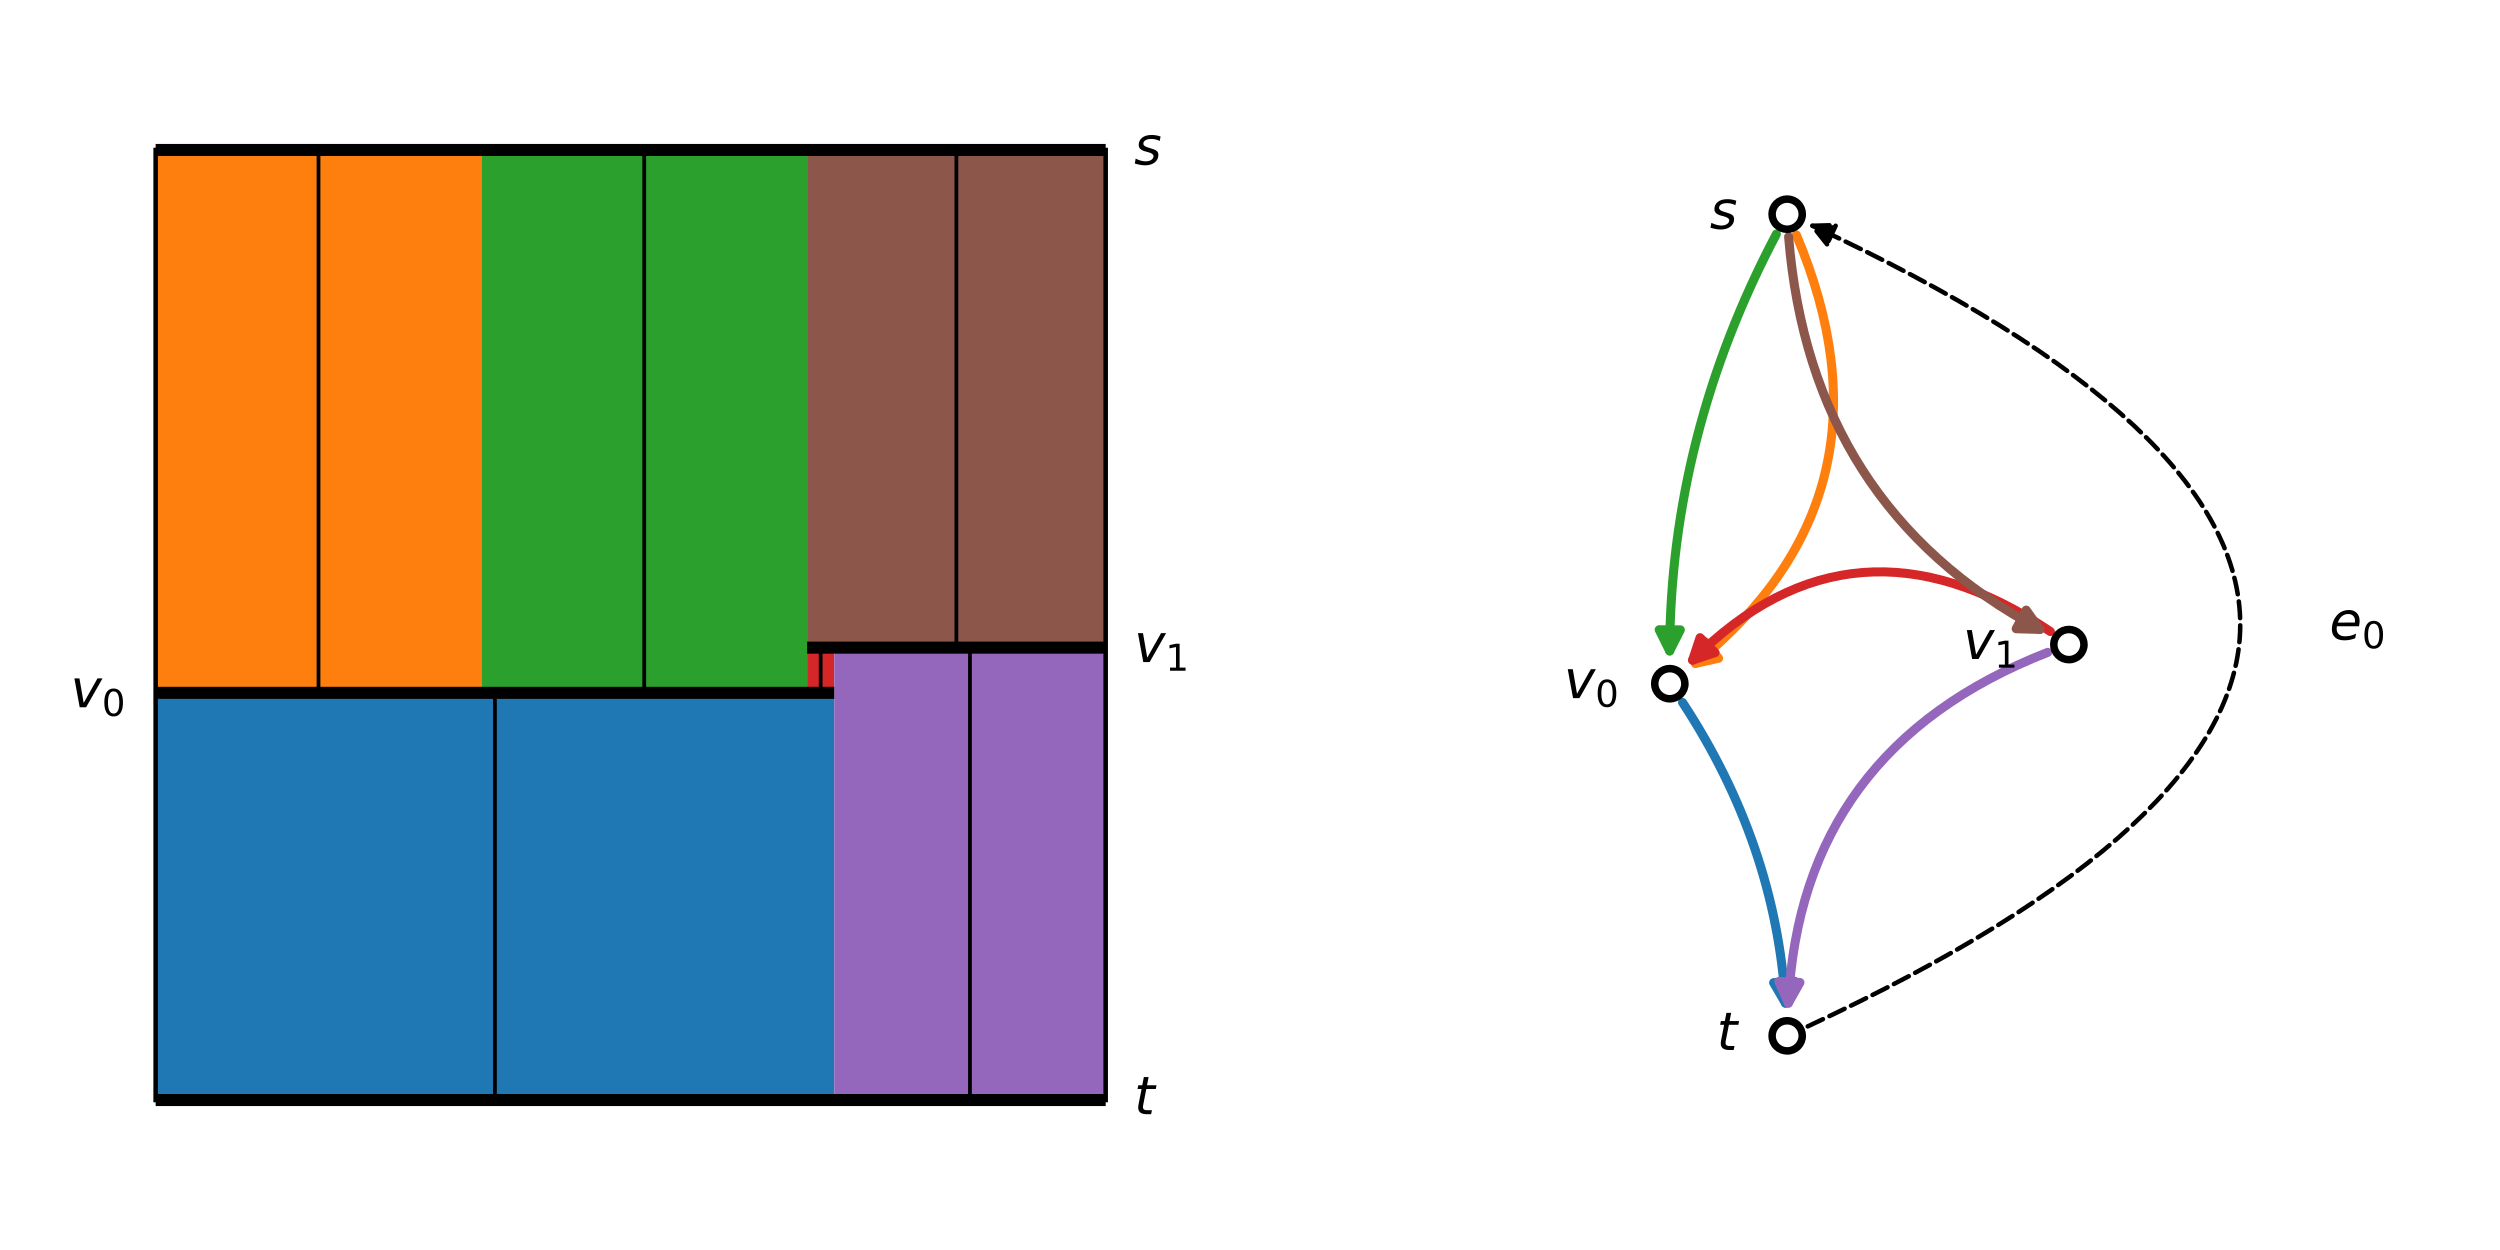
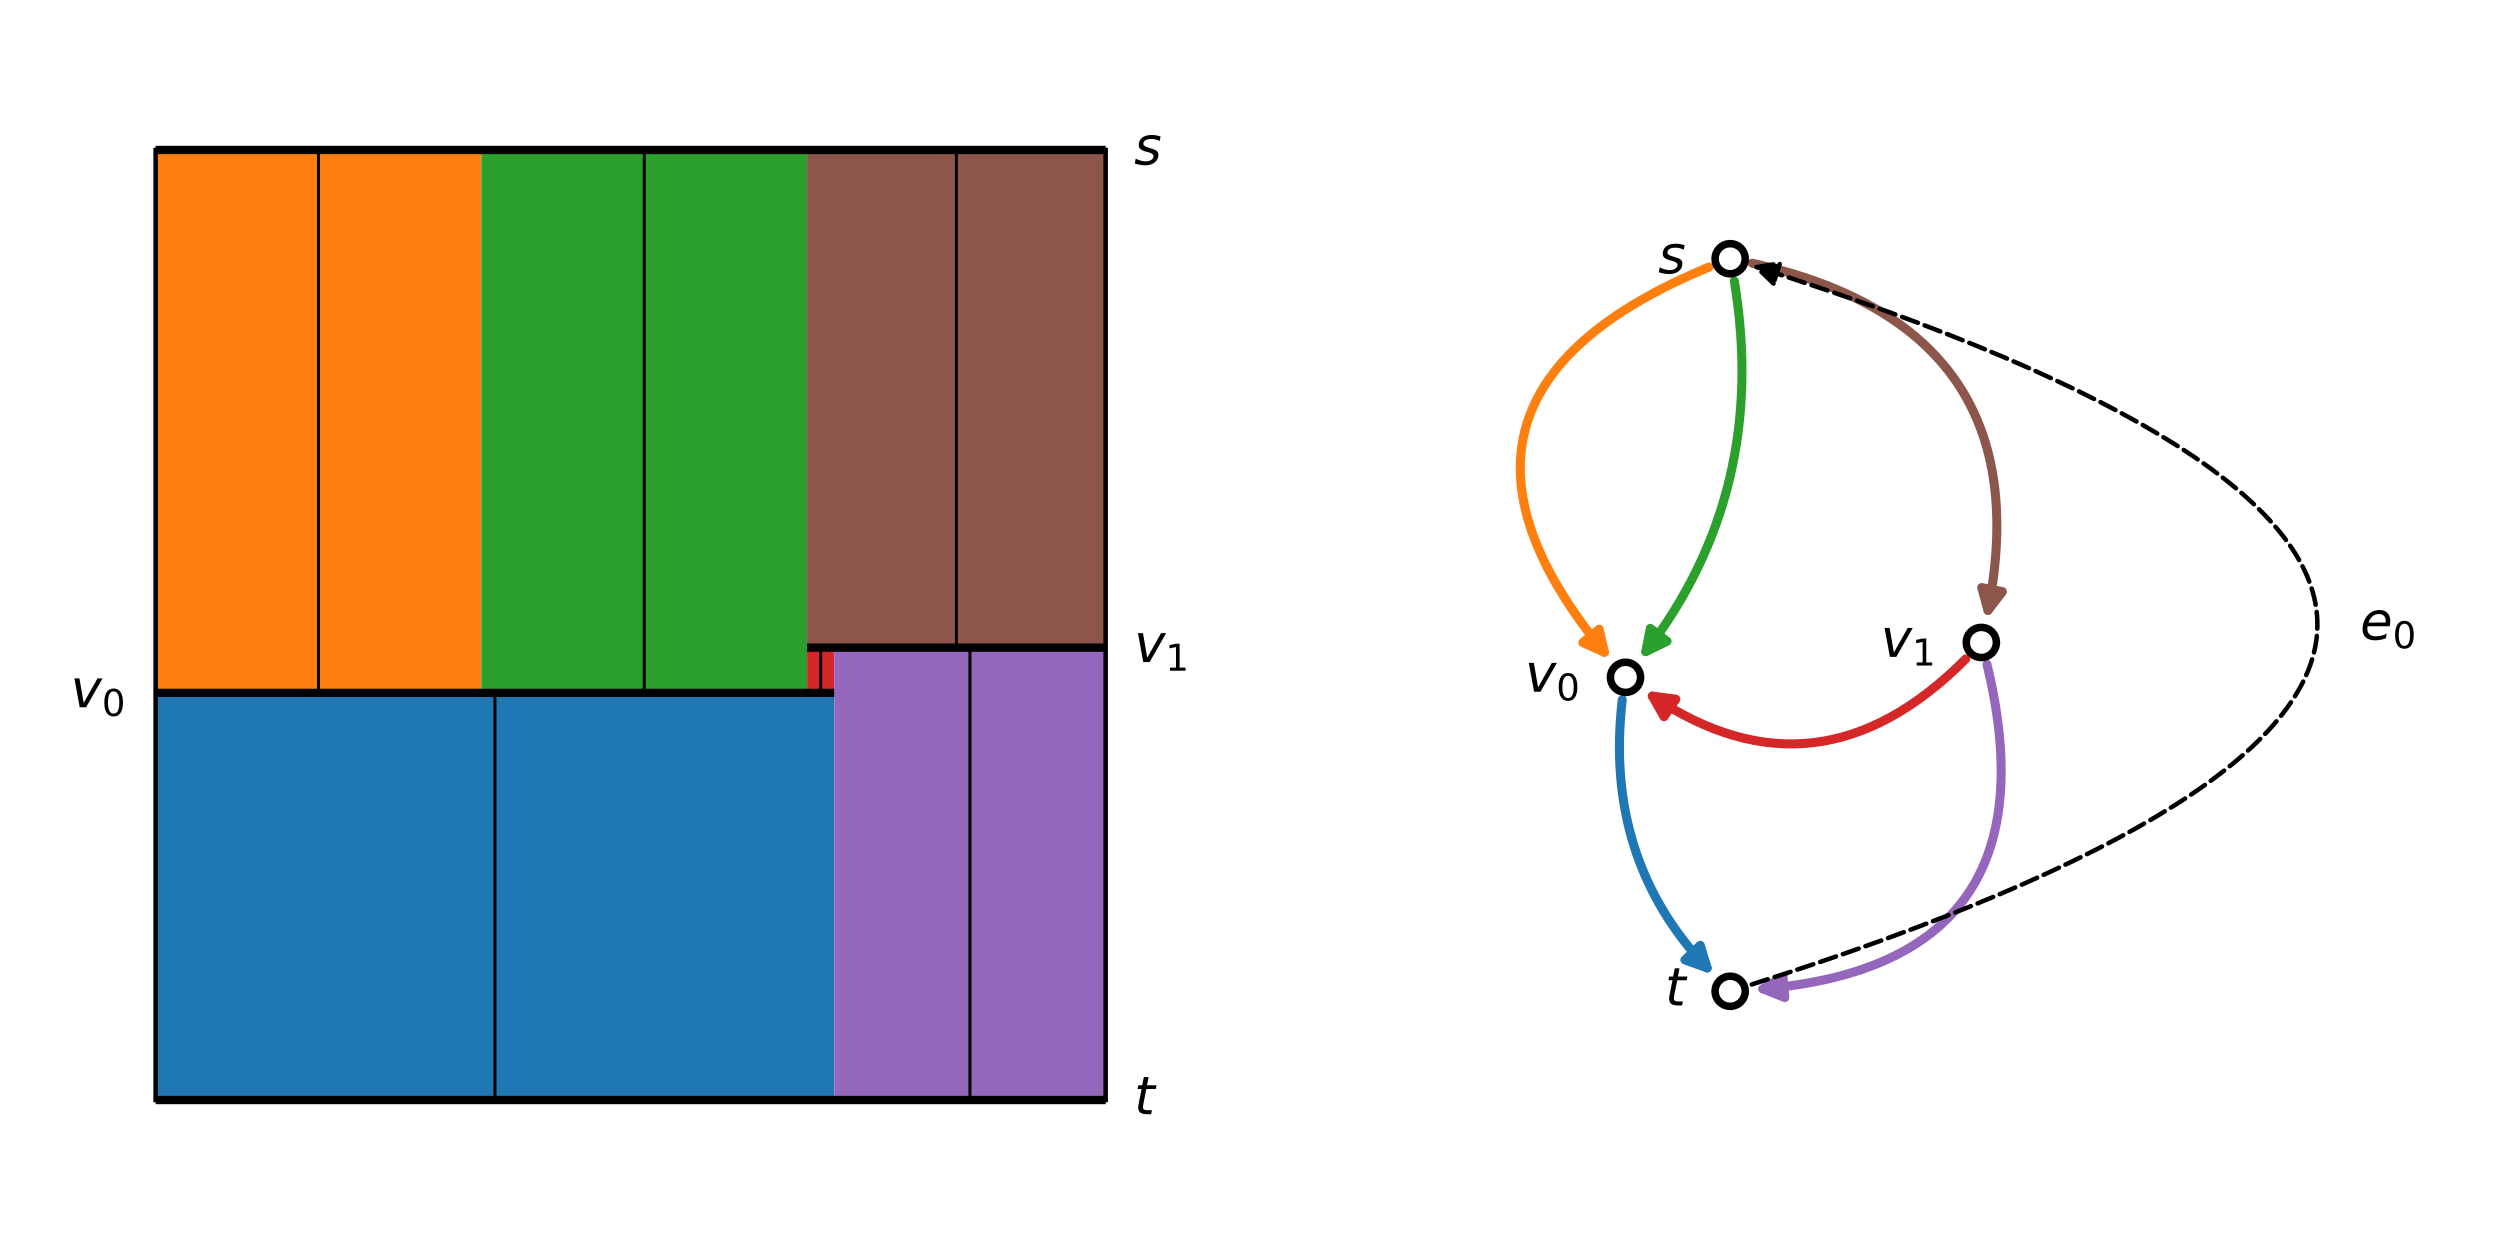
<svg xmlns="http://www.w3.org/2000/svg" xmlns:xlink="http://www.w3.org/1999/xlink" width="331.2pt" height="165.6pt" viewBox="0 0 331.2 165.6" version="1.1">
  <defs>
    <style type="text/css">*{stroke-linejoin: round; stroke-linecap: butt}</style>
  </defs>
  <g id="figure_1">
    <g id="patch_1">
      <path d="M 0 165.6  L 331.2 165.6  L 331.2 0  L 0 0  z " style="fill: #ffffff" />
    </g>
    <g id="axes_1">
      <g id="patch_2">
-         <path d="M 20.62 145.73  L 110.52 145.73  L 110.52 91.79  L 20.62 91.79  z " clip-path="url(#p1247060647)" style="fill: #1f77b4" />
+         <path d="M 20.62 145.73  L 110.52 145.73  L 110.52 91.79  L 20.62 91.79  z " clip-path="url(#p925bb8df21)" style="fill: #1f77b4" />
      </g>
      <g id="patch_3">
-         <path d="M 20.62 91.79  L 63.772 91.79  L 63.772 19.87  L 20.62 19.87  z " clip-path="url(#p1247060647)" style="fill: #ff7f0e" />
+         <path d="M 20.62 91.79  L 63.772 91.79  L 63.772 19.87  L 20.62 19.87  z " clip-path="url(#p925bb8df21)" style="fill: #ff7f0e" />
      </g>
      <g id="patch_4">
-         <path d="M 63.772 91.79  L 106.924 91.79  L 106.924 19.87  L 63.772 19.87  z " clip-path="url(#p1247060647)" style="fill: #2ca02c" />
+         <path d="M 63.772 91.79  L 106.924 91.79  L 106.924 19.87  L 63.772 19.87  z " clip-path="url(#p925bb8df21)" style="fill: #2ca02c" />
      </g>
      <g id="patch_5">
-         <path d="M 106.924 91.79  L 110.52 91.79  L 110.52 85.797  L 106.924 85.797  z " clip-path="url(#p1247060647)" style="fill: #d62728" />
+         <path d="M 106.924 91.79  L 110.52 91.79  L 110.52 85.797  L 106.924 85.797  z " clip-path="url(#p925bb8df21)" style="fill: #d62728" />
      </g>
      <g id="patch_6">
-         <path d="M 110.52 145.73  L 146.48 145.73  L 146.48 85.797  L 110.52 85.797  z " clip-path="url(#p1247060647)" style="fill: #9467bd" />
+         <path d="M 110.52 145.73  L 146.48 145.73  L 146.48 85.797  L 110.52 85.797  z " clip-path="url(#p925bb8df21)" style="fill: #9467bd" />
      </g>
      <g id="patch_7">
-         <path d="M 106.924 85.797  L 146.48 85.797  L 146.48 19.87  L 106.924 19.87  z " clip-path="url(#p1247060647)" style="fill: #8c564b" />
+         <path d="M 106.924 85.797  L 146.48 85.797  L 146.48 19.87  L 106.924 19.87  z " clip-path="url(#p925bb8df21)" style="fill: #8c564b" />
      </g>
      <g id="patch_8">
-         <path d="M 20.62 145.73  L 146.48 145.73  L 146.48 19.87  L 20.62 19.87  L 20.62 145.73  z " clip-path="url(#p1247060647)" style="fill: none; stroke: #000000; stroke-width: 0.6; stroke-linejoin: miter" />
+         <path d="M 20.62 145.73  L 146.48 145.73  L 146.48 19.87  L 20.62 19.87  L 20.62 145.73  z " clip-path="url(#p925bb8df21)" style="fill: none; stroke: #000000; stroke-width: 0.6; stroke-linejoin: miter" />
      </g>
      <g id="line2d_1">
-         <path d="M 65.57 145.73  L 65.57 91.79  " clip-path="url(#p1247060647)" style="fill: none; stroke: #000000; stroke-width: 0.5; stroke-linecap: square" />
+         <path d="M 65.57 145.73  L 65.57 91.79  " clip-path="url(#p925bb8df21)" style="fill: none; stroke: #000000; stroke-width: 0.4; stroke-linecap: square" />
      </g>
      <g id="line2d_2">
-         <path d="M 42.196 91.79  L 42.196 19.87  " clip-path="url(#p1247060647)" style="fill: none; stroke: #000000; stroke-width: 0.5; stroke-linecap: square" />
+         <path d="M 42.196 91.79  L 42.196 19.87  " clip-path="url(#p925bb8df21)" style="fill: none; stroke: #000000; stroke-width: 0.4; stroke-linecap: square" />
      </g>
      <g id="line2d_3">
-         <path d="M 85.348 91.79  L 85.348 19.87  " clip-path="url(#p1247060647)" style="fill: none; stroke: #000000; stroke-width: 0.5; stroke-linecap: square" />
+         <path d="M 85.348 91.79  L 85.348 19.87  " clip-path="url(#p925bb8df21)" style="fill: none; stroke: #000000; stroke-width: 0.4; stroke-linecap: square" />
      </g>
      <g id="line2d_4">
-         <path d="M 108.722 91.79  L 108.722 85.797  " clip-path="url(#p1247060647)" style="fill: none; stroke: #000000; stroke-width: 0.5; stroke-linecap: square" />
+         <path d="M 108.722 91.79  L 108.722 85.797  " clip-path="url(#p925bb8df21)" style="fill: none; stroke: #000000; stroke-width: 0.4; stroke-linecap: square" />
      </g>
      <g id="line2d_5">
-         <path d="M 128.5 145.73  L 128.5 85.797  " clip-path="url(#p1247060647)" style="fill: none; stroke: #000000; stroke-width: 0.5; stroke-linecap: square" />
+         <path d="M 128.5 145.73  L 128.5 85.797  " clip-path="url(#p925bb8df21)" style="fill: none; stroke: #000000; stroke-width: 0.4; stroke-linecap: square" />
      </g>
      <g id="line2d_6">
-         <path d="M 126.702 85.797  L 126.702 19.87  " clip-path="url(#p1247060647)" style="fill: none; stroke: #000000; stroke-width: 0.5; stroke-linecap: square" />
+         <path d="M 126.702 85.797  L 126.702 19.87  " clip-path="url(#p925bb8df21)" style="fill: none; stroke: #000000; stroke-width: 0.4; stroke-linecap: square" />
      </g>
      <g id="line2d_7">
-         <path d="M 20.62 145.73  L 146.48 145.73  " clip-path="url(#p1247060647)" style="fill: none; stroke: #000000; stroke-width: 1.6" />
+         <path d="M 20.62 145.73  L 146.48 145.73  " clip-path="url(#p925bb8df21)" style="fill: none; stroke: #000000; stroke-width: 1.1" />
      </g>
      <g id="line2d_8">
-         <path d="M 20.62 91.79  L 110.52 91.79  " clip-path="url(#p1247060647)" style="fill: none; stroke: #000000; stroke-width: 1.6" />
+         <path d="M 20.62 91.79  L 110.52 91.79  " clip-path="url(#p925bb8df21)" style="fill: none; stroke: #000000; stroke-width: 1.1" />
      </g>
      <g id="line2d_9">
-         <path d="M 106.924 85.797  L 146.48 85.797  " clip-path="url(#p1247060647)" style="fill: none; stroke: #000000; stroke-width: 1.6" />
+         <path d="M 106.924 85.797  L 146.48 85.797  " clip-path="url(#p925bb8df21)" style="fill: none; stroke: #000000; stroke-width: 1.1" />
      </g>
      <g id="line2d_10">
-         <path d="M 20.62 19.87  L 146.48 19.87  " clip-path="url(#p1247060647)" style="fill: none; stroke: #000000; stroke-width: 1.6" />
+         <path d="M 20.62 19.87  L 146.48 19.87  " clip-path="url(#p925bb8df21)" style="fill: none; stroke: #000000; stroke-width: 1.1" />
      </g>
      <g id="text_1">
        <g transform="translate(150.2555 147.6612) scale(0.07 -0.07)">
          <defs>
            <path id="DejaVuSans-Oblique-74" d="M 2706 3500  L 2619 3053  L 1472 3053  L 1100 1153  Q 1081 1047 1072 975  Q 1063 903 1063 863  Q 1063 663 1183 572  Q 1303 481 1569 481  L 2150 481  L 2053 0  L 1503 0  Q 991 0 739 200  Q 488 400 488 806  Q 488 878 497 964  Q 506 1050 525 1153  L 897 3053  L 409 3053  L 500 3500  L 978 3500  L 1172 4494  L 1747 4494  L 1556 3500  L 2706 3500  z " transform="scale(0.015625)" />
          </defs>
          <use xlink:href="#DejaVuSans-Oblique-74" transform="translate(0 0.78125)" />
        </g>
      </g>
      <g id="text_2">
        <g transform="translate(9.354531 93.72152) scale(0.07 -0.07)">
          <defs>
            <path id="DejaVuSans-Oblique-76" d="M 459 3500  L 1069 3500  L 1581 525  L 3256 3500  L 3866 3500  L 1875 0  L 1100 0  L 459 3500  z " transform="scale(0.015625)" />
            <path id="DejaVuSans-30" d="M 2034 4250  Q 1547 4250 1301 3770  Q 1056 3291 1056 2328  Q 1056 1369 1301 889  Q 1547 409 2034 409  Q 2525 409 2770 889  Q 3016 1369 3016 2328  Q 3016 3291 2770 3770  Q 2525 4250 2034 4250  z M 2034 4750  Q 2819 4750 3233 4129  Q 3647 3509 3647 2328  Q 3647 1150 3233 529  Q 2819 -91 2034 -91  Q 1250 -91 836 529  Q 422 1150 422 2328  Q 422 3509 836 4129  Q 1250 4750 2034 4750  z " transform="scale(0.015625)" />
          </defs>
          <use xlink:href="#DejaVuSans-Oblique-76" transform="translate(0 0.3125)" />
          <use xlink:href="#DejaVuSans-30" transform="translate(59.17969 -16.09375) scale(0.7)" />
        </g>
      </g>
      <g id="text_3">
        <g transform="translate(150.2555 87.72821) scale(0.07 -0.07)">
          <defs>
            <path id="DejaVuSans-31" d="M 794 531  L 1825 531  L 1825 4091  L 703 3866  L 703 4441  L 1819 4666  L 2450 4666  L 2450 531  L 3481 531  L 3481 0  L 794 0  L 794 531  z " transform="scale(0.015625)" />
          </defs>
          <use xlink:href="#DejaVuSans-Oblique-76" transform="translate(0 0.3125)" />
          <use xlink:href="#DejaVuSans-31" transform="translate(59.17969 -16.09375) scale(0.7)" />
        </g>
      </g>
      <g id="text_4">
        <g transform="translate(150.2555 21.80187) scale(0.07 -0.07)">
          <defs>
            <path id="DejaVuSans-Oblique-73" d="M 3200 3397  L 3091 2853  Q 2863 2978 2609 3040  Q 2356 3103 2088 3103  Q 1634 3103 1373 2948  Q 1113 2794 1113 2528  Q 1113 2219 1719 2053  Q 1766 2041 1788 2034  L 1972 1978  Q 2547 1819 2739 1644  Q 2931 1469 2931 1166  Q 2931 609 2489 259  Q 2047 -91 1331 -91  Q 1053 -91 747 -37  Q 441 16 72 128  L 184 722  Q 500 559 806 475  Q 1113 391 1394 391  Q 1816 391 2080 572  Q 2344 753 2344 1031  Q 2344 1331 1650 1516  L 1591 1531  L 1394 1581  Q 956 1697 753 1886  Q 550 2075 550 2369  Q 550 2928 970 3256  Q 1391 3584 2113 3584  Q 2397 3584 2667 3537  Q 2938 3491 3200 3397  z " transform="scale(0.015625)" />
          </defs>
          <use xlink:href="#DejaVuSans-Oblique-73" />
        </g>
      </g>
    </g>
    <g id="axes_2">
      <g id="patch_9">
-         <path d="M 222.899 93.054  Q 235.215 111.825 236.541 132.892  " style="fill: none; stroke: #1f77b4; stroke-width: 1.2; stroke-linecap: round" />
-         <path d="M 237.762 130.01  L 236.541 132.892  L 234.968 130.186  z " style="fill: #1f77b4; stroke: #1f77b4; stroke-width: 1.2; stroke-linecap: round" />
+         <path d="M 214.919 92.704  Q 212.45 113.806 226.164 128.234  " style="fill: none; stroke: #1f77b4; stroke-width: 1.2; stroke-linecap: round" />
+         <path d="M 225.25 125.24  L 226.164 128.234  L 223.22 127.169  z " style="fill: #1f77b4; stroke: #1f77b4; stroke-width: 1.2; stroke-linecap: round" />
      </g>
      <g id="patch_10">
-         <path d="M 237.982 31.119  Q 252.39 65.327 224.618 87.884  " style="fill: none; stroke: #ff7f0e; stroke-width: 1.2; stroke-linecap: round" />
-         <path d="M 227.674 87.205  L 224.618 87.884  L 225.908 85.032  z " style="fill: #ff7f0e; stroke: #ff7f0e; stroke-width: 1.2; stroke-linecap: round" />
+         <path d="M 226.422 35.379  Q 184.716 52.613 212.552 86.41  " style="fill: none; stroke: #ff7f0e; stroke-width: 1.2; stroke-linecap: round" />
+         <path d="M 211.852 83.359  L 212.552 86.41  L 209.691 85.139  z " style="fill: #ff7f0e; stroke: #ff7f0e; stroke-width: 1.2; stroke-linecap: round" />
      </g>
      <g id="patch_11">
-         <path d="M 235.333 31.013  Q 221.319 57.559 221.198 86.236  " style="fill: none; stroke: #2ca02c; stroke-width: 1.2; stroke-linecap: round" />
-         <path d="M 222.61 83.442  L 221.198 86.236  L 219.81 83.43  z " style="fill: #2ca02c; stroke: #2ca02c; stroke-width: 1.2; stroke-linecap: round" />
+         <path d="M 229.76 37.229  Q 234.377 65.031 218.035 86.324  " style="fill: none; stroke: #2ca02c; stroke-width: 1.2; stroke-linecap: round" />
+         <path d="M 220.85 84.955  L 218.035 86.324  L 218.629 83.25  z " style="fill: #2ca02c; stroke: #2ca02c; stroke-width: 1.2; stroke-linecap: round" />
      </g>
      <g id="patch_12">
-         <path d="M 271.632 83.665  Q 245.51 66.141 224.235 87.453  " style="fill: none; stroke: #d62728; stroke-width: 1.2; stroke-linecap: round" />
-         <path d="M 227.204 86.461  L 224.235 87.453  L 225.223 84.482  z " style="fill: #d62728; stroke: #d62728; stroke-width: 1.2; stroke-linecap: round" />
+         <path d="M 260.424 87.292  Q 240.836 107.002 218.906 92.223  " style="fill: none; stroke: #d62728; stroke-width: 1.2; stroke-linecap: round" />
+         <path d="M 220.446 94.949  L 218.906 92.223  L 222.011 92.627  z " style="fill: #d62728; stroke: #d62728; stroke-width: 1.2; stroke-linecap: round" />
      </g>
      <g id="patch_13">
-         <path d="M 271.275 86.428  Q 238.592 99.188 236.923 132.89  " style="fill: none; stroke: #9467bd; stroke-width: 1.2; stroke-linecap: round" />
-         <path d="M 238.459 130.163  L 236.923 132.89  L 235.663 130.025  z " style="fill: #9467bd; stroke: #9467bd; stroke-width: 1.2; stroke-linecap: round" />
+         <path d="M 263.239 88.012  Q 272.812 127.63 233.543 131.004  " style="fill: none; stroke: #9467bd; stroke-width: 1.2; stroke-linecap: round" />
+         <path d="M 236.452 132.16  L 233.543 131.004  L 236.213 129.37  z " style="fill: #9467bd; stroke: #9467bd; stroke-width: 1.2; stroke-linecap: round" />
      </g>
      <g id="patch_14">
-         <path d="M 236.955 31.367  Q 239.843 67.08 270.233 83.384  " style="fill: none; stroke: #8c564b; stroke-width: 1.2; stroke-linecap: round" />
-         <path d="M 268.427 80.826  L 270.233 83.384  L 267.103 83.294  z " style="fill: #8c564b; stroke: #8c564b; stroke-width: 1.2; stroke-linecap: round" />
+         <path d="M 232.15 34.872  Q 270.699 43.426 263.373 80.859  " style="fill: none; stroke: #8c564b; stroke-width: 1.2; stroke-linecap: round" />
+         <path d="M 265.284 78.38  L 263.373 80.859  L 262.537 77.843  z " style="fill: #8c564b; stroke: #8c564b; stroke-width: 1.2; stroke-linecap: round" />
      </g>
      <g id="patch_15">
-         <path d="M 239.492 135.972  Q 353.776 82.799 240.097 29.91  " style="fill: none; stroke-dasharray: 2.22,0.96; stroke-dashoffset: 0; stroke: #000000; stroke-width: 0.6; stroke-linecap: round" />
-         <path d="M 242.045 32.36  L 240.097 29.91  L 243.227 29.822  z " style="stroke-dasharray: 2.22,0.96; stroke-dashoffset: 0; stroke: #000000; stroke-width: 0.6; stroke-linecap: round" />
+         <path d="M 232.07 130.422  Q 381.628 82.8 232.71 35.382  " style="fill: none; stroke-dasharray: 2.22,0.96; stroke-dashoffset: 0; stroke: #000000; stroke-width: 0.6; stroke-linecap: round" />
+         <path d="M 234.954 37.565  L 232.71 35.382  L 235.803 34.897  z " style="stroke-dasharray: 2.22,0.96; stroke-dashoffset: 0; stroke: #000000; stroke-width: 0.6; stroke-linecap: round" />
      </g>
      <g id="text_5">
-         <g transform="translate(308.6068 84.73156) scale(0.07 -0.07)">
+         <g transform="translate(312.6723 84.73156) scale(0.07 -0.07)">
          <defs>
            <path id="DejaVuSans-Oblique-65" d="M 3078 2063  Q 3088 2113 3092 2166  Q 3097 2219 3097 2272  Q 3097 2653 2873 2875  Q 2650 3097 2266 3097  Q 1838 3097 1509 2826  Q 1181 2556 1013 2059  L 3078 2063  z M 3578 1613  L 903 1613  Q 884 1494 878 1425  Q 872 1356 872 1306  Q 872 872 1139 634  Q 1406 397 1894 397  Q 2269 397 2603 481  Q 2938 566 3225 728  L 3116 159  Q 2806 34 2476 -28  Q 2147 -91 1806 -91  Q 1078 -91 686 257  Q 294 606 294 1247  Q 294 1794 489 2264  Q 684 2734 1063 3103  Q 1306 3334 1642 3459  Q 1978 3584 2356 3584  Q 2950 3584 3301 3228  Q 3653 2872 3653 2272  Q 3653 2128 3634 1964  Q 3616 1800 3578 1613  z " transform="scale(0.015625)" />
          </defs>
          <use xlink:href="#DejaVuSans-Oblique-65" />
          <use xlink:href="#DejaVuSans-30" transform="translate(61.52344 -16.40625) scale(0.7)" />
        </g>
      </g>
      <g id="line2d_11">
-         <path d="M 236.765 137.226  " clip-path="url(#p1790c13816)" style="fill: none; stroke: #1f77b4; stroke-width: 1.5; stroke-linecap: square" />
+         <path d="M 229.211 131.324  " clip-path="url(#p7e7971c8e1)" style="fill: none; stroke: #1f77b4; stroke-width: 1.5; stroke-linecap: square" />
        <defs>
-           <path id="mee9e523c93" d="M 0 2  C 0.53 2 1.039 1.789 1.414 1.414  C 1.789 1.039 2 0.53 2 0  C 2 -0.53 1.789 -1.039 1.414 -1.414  C 1.039 -1.789 0.53 -2 0 -2  C -0.53 -2 -1.039 -1.789 -1.414 -1.414  C -1.789 -1.039 -2 -0.53 -2 0  C -2 0.53 -1.789 1.039 -1.414 1.414  C -1.039 1.789 -0.53 2 0 2  z " style="stroke: #000000" />
+           <path id="m6b92c52631" d="M 0 2  C 0.53 2 1.039 1.789 1.414 1.414  C 1.789 1.039 2 0.53 2 0  C 2 -0.53 1.789 -1.039 1.414 -1.414  C 1.039 -1.789 0.53 -2 0 -2  C -0.53 -2 -1.039 -1.789 -1.414 -1.414  C -1.789 -1.039 -2 -0.53 -2 0  C -2 0.53 -1.789 1.039 -1.414 1.414  C -1.039 1.789 -0.53 2 0 2  z " style="stroke: #000000" />
        </defs>
-         <g clip-path="url(#p1790c13816)">
-           <use xlink:href="#mee9e523c93" x="236.765" y="137.226" style="fill: #ffffff; stroke: #000000" />
+         <g clip-path="url(#p7e7971c8e1)">
+           <use xlink:href="#m6b92c52631" x="229.211" y="131.324" style="fill: #ffffff; stroke: #000000" />
        </g>
      </g>
      <g id="text_6">
-         <g transform="translate(227.4338 139.1572) scale(0.07 -0.07)">
+         <g transform="translate(220.588 133.2557) scale(0.07 -0.07)">
          <use xlink:href="#DejaVuSans-Oblique-74" transform="translate(0 0.78125)" />
        </g>
      </g>
      <g id="line2d_12">
-         <path d="M 221.215 90.575  " clip-path="url(#p1790c13816)" style="fill: none; stroke: #ff7f0e; stroke-width: 1.5; stroke-linecap: square" />
-         <g clip-path="url(#p1790c13816)">
-           <use xlink:href="#mee9e523c93" x="221.215" y="90.575" style="fill: #ffffff; stroke: #000000" />
+         <path d="M 215.347 89.732  " clip-path="url(#p7e7971c8e1)" style="fill: none; stroke: #ff7f0e; stroke-width: 1.5; stroke-linecap: square" />
+         <g clip-path="url(#p7e7971c8e1)">
+           <use xlink:href="#m6b92c52631" x="215.347" y="89.732" style="fill: #ffffff; stroke: #000000" />
        </g>
      </g>
      <g id="text_7">
-         <g transform="translate(207.1936 92.50666) scale(0.07 -0.07)">
+         <g transform="translate(202.0339 91.66358) scale(0.07 -0.07)">
          <use xlink:href="#DejaVuSans-Oblique-76" transform="translate(0 0.3125)" />
          <use xlink:href="#DejaVuSans-30" transform="translate(59.17969 -16.09375) scale(0.7)" />
        </g>
      </g>
      <g id="line2d_13">
-         <path d="M 274.085 85.392  " clip-path="url(#p1790c13816)" style="fill: none; stroke: #2ca02c; stroke-width: 1.5; stroke-linecap: square" />
-         <g clip-path="url(#p1790c13816)">
-           <use xlink:href="#mee9e523c93" x="274.085" y="85.392" style="fill: #ffffff; stroke: #000000" />
+         <path d="M 262.485 85.111  " clip-path="url(#p7e7971c8e1)" style="fill: none; stroke: #2ca02c; stroke-width: 1.5; stroke-linecap: square" />
+         <g clip-path="url(#p7e7971c8e1)">
+           <use xlink:href="#m6b92c52631" x="262.485" y="85.111" style="fill: #ffffff; stroke: #000000" />
        </g>
      </g>
      <g id="text_8">
-         <g transform="translate(260.0642 87.32326) scale(0.07 -0.07)">
+         <g transform="translate(249.1716 87.04223) scale(0.07 -0.07)">
          <use xlink:href="#DejaVuSans-Oblique-76" transform="translate(0 0.3125)" />
          <use xlink:href="#DejaVuSans-31" transform="translate(59.17969 -16.09375) scale(0.7)" />
        </g>
      </g>
      <g id="line2d_14">
-         <path d="M 236.765 28.374  " clip-path="url(#p1790c13816)" style="fill: none; stroke: #d62728; stroke-width: 1.5; stroke-linecap: square" />
-         <g clip-path="url(#p1790c13816)">
-           <use xlink:href="#mee9e523c93" x="236.765" y="28.374" style="fill: #ffffff; stroke: #000000" />
+         <path d="M 229.211 34.276  " clip-path="url(#p7e7971c8e1)" style="fill: none; stroke: #d62728; stroke-width: 1.5; stroke-linecap: square" />
+         <g clip-path="url(#p7e7971c8e1)">
+           <use xlink:href="#m6b92c52631" x="229.211" y="34.276" style="fill: #ffffff; stroke: #000000" />
        </g>
      </g>
      <g id="text_9">
-         <g transform="translate(226.5238 30.30589) scale(0.07 -0.07)">
+         <g transform="translate(219.678 36.20747) scale(0.07 -0.07)">
          <use xlink:href="#DejaVuSans-Oblique-73" />
        </g>
      </g>
    </g>
  </g>
  <defs>
-     <clipPath id="p1247060647">
+     <clipPath id="p925bb8df21">
      <rect x="3" y="13.577" width="161.1" height="138.445" />
    </clipPath>
-     <clipPath id="p1790c13816">
-       <rect x="167.1" y="20.755" width="161.1" height="124.091" />
+     <clipPath id="p7e7971c8e1">
+       <rect x="167.1" y="27.483" width="161.1" height="110.635" />
    </clipPath>
  </defs>
</svg>
